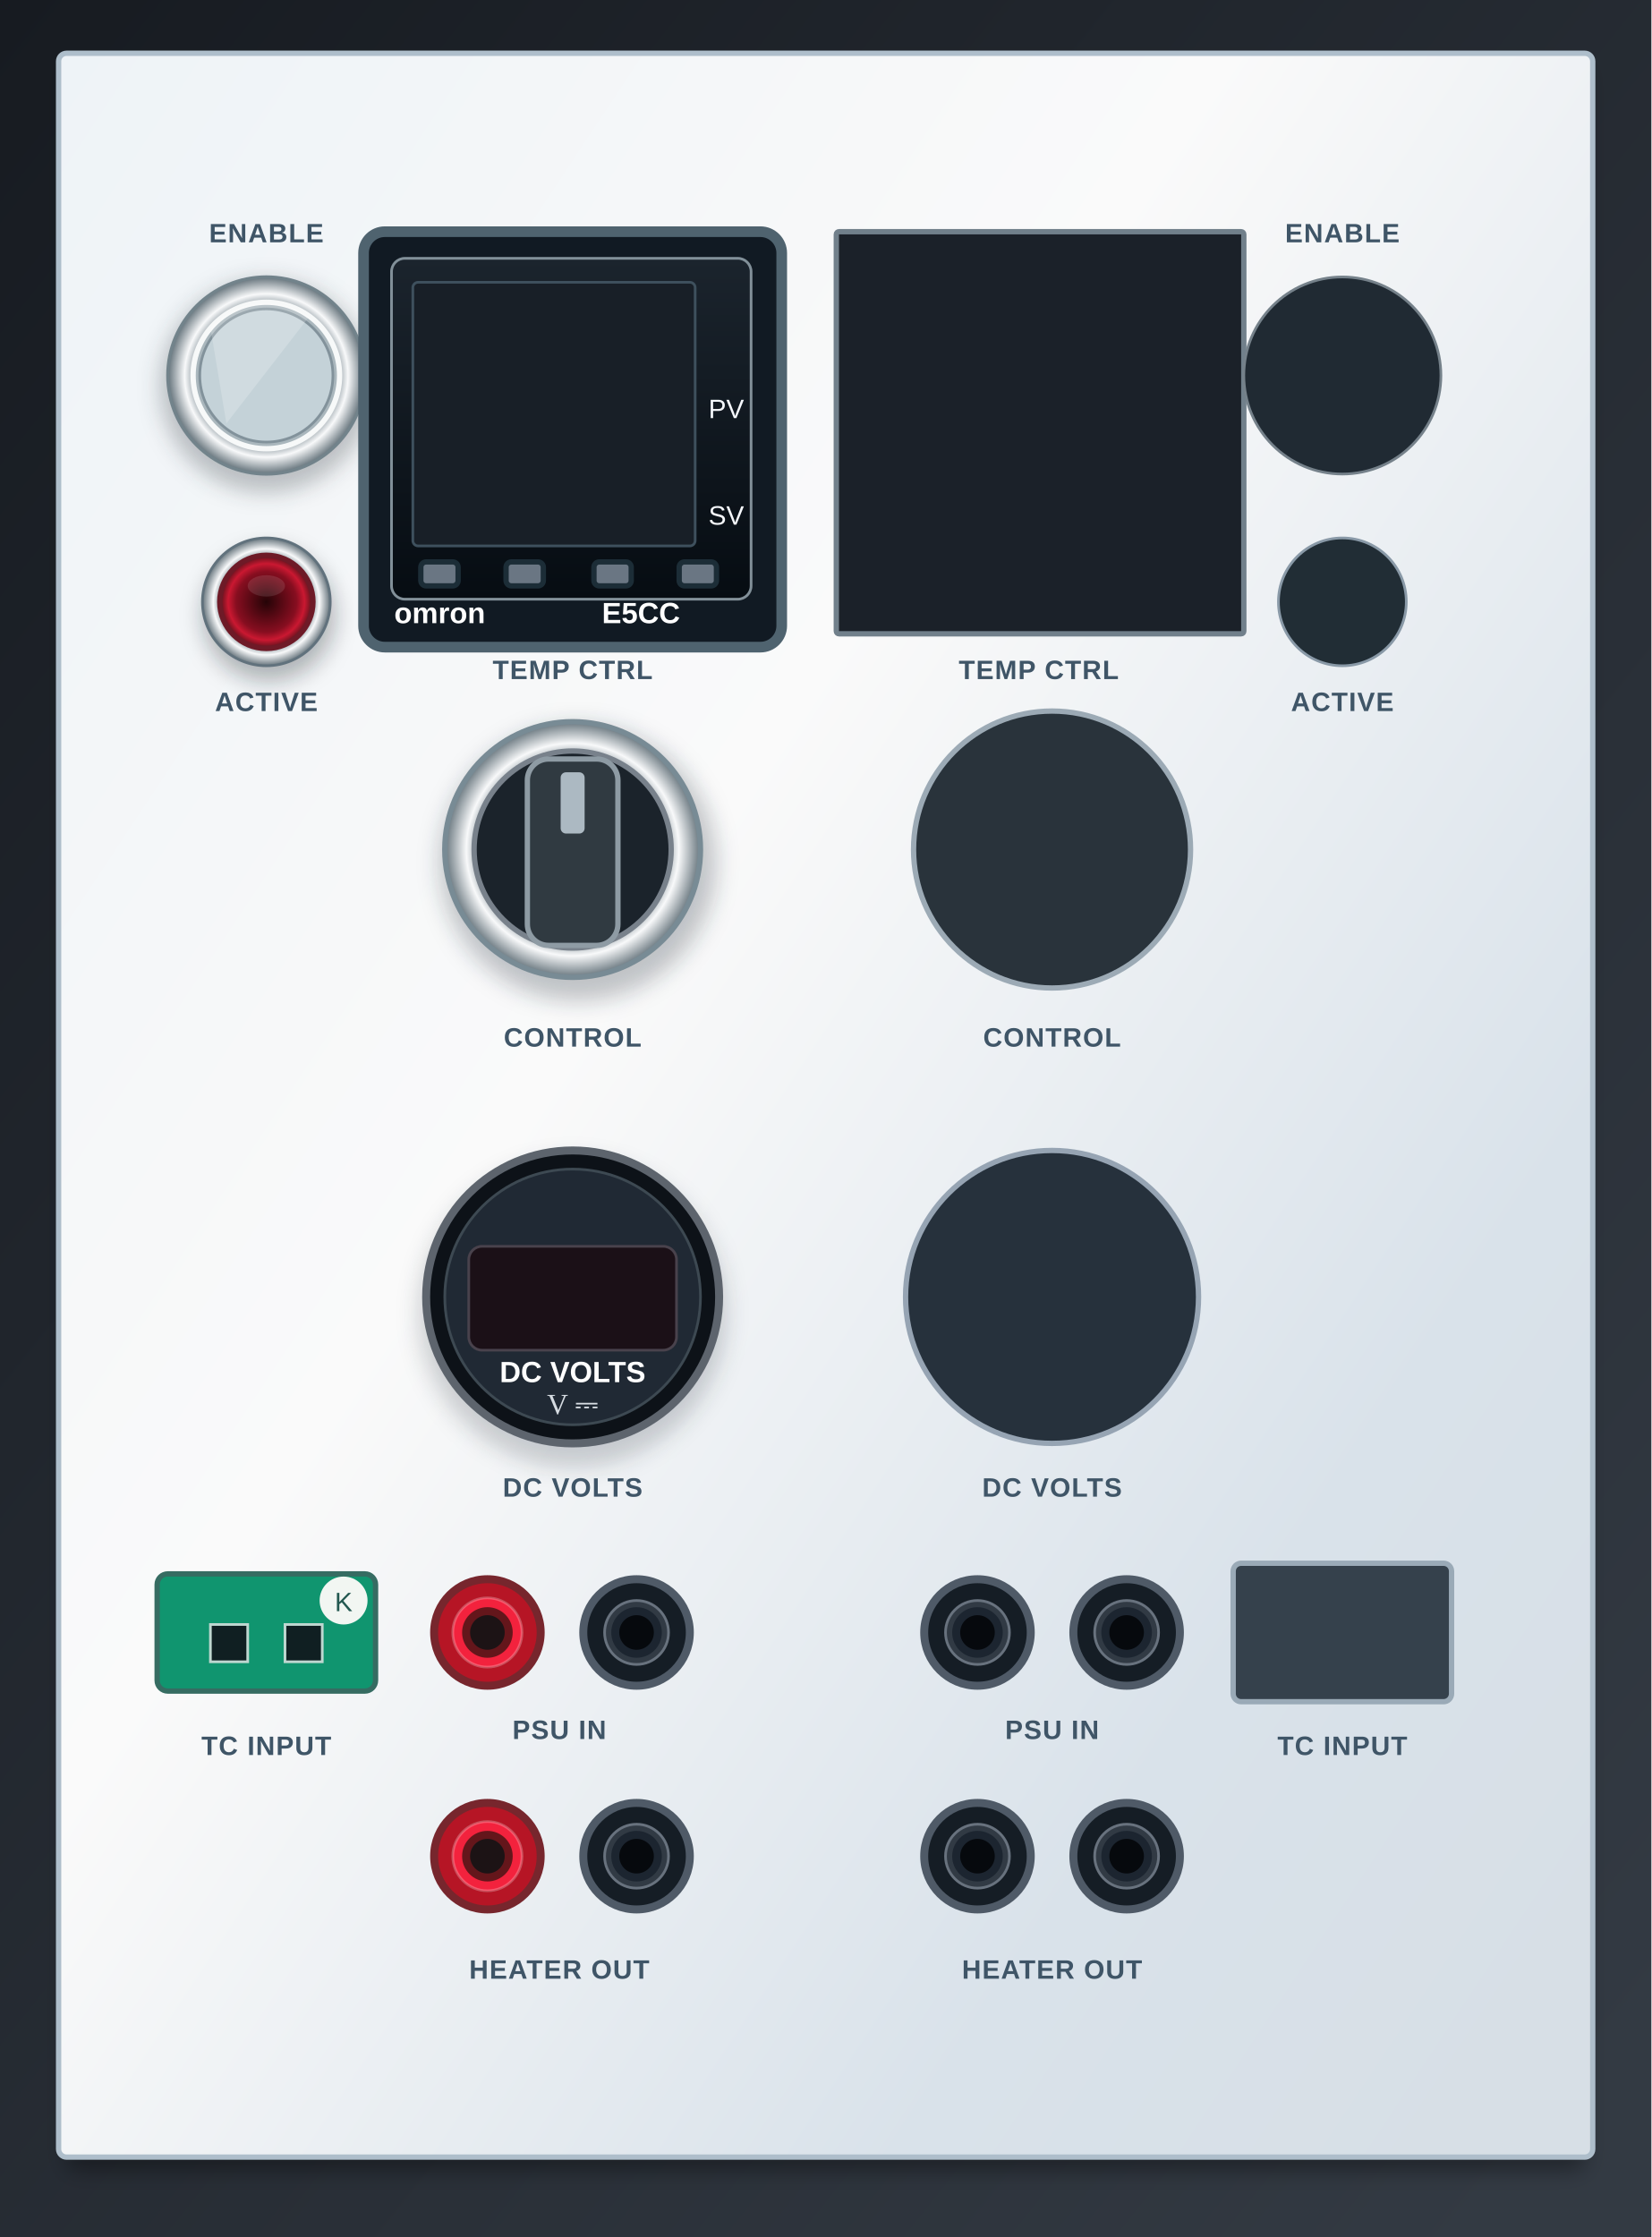
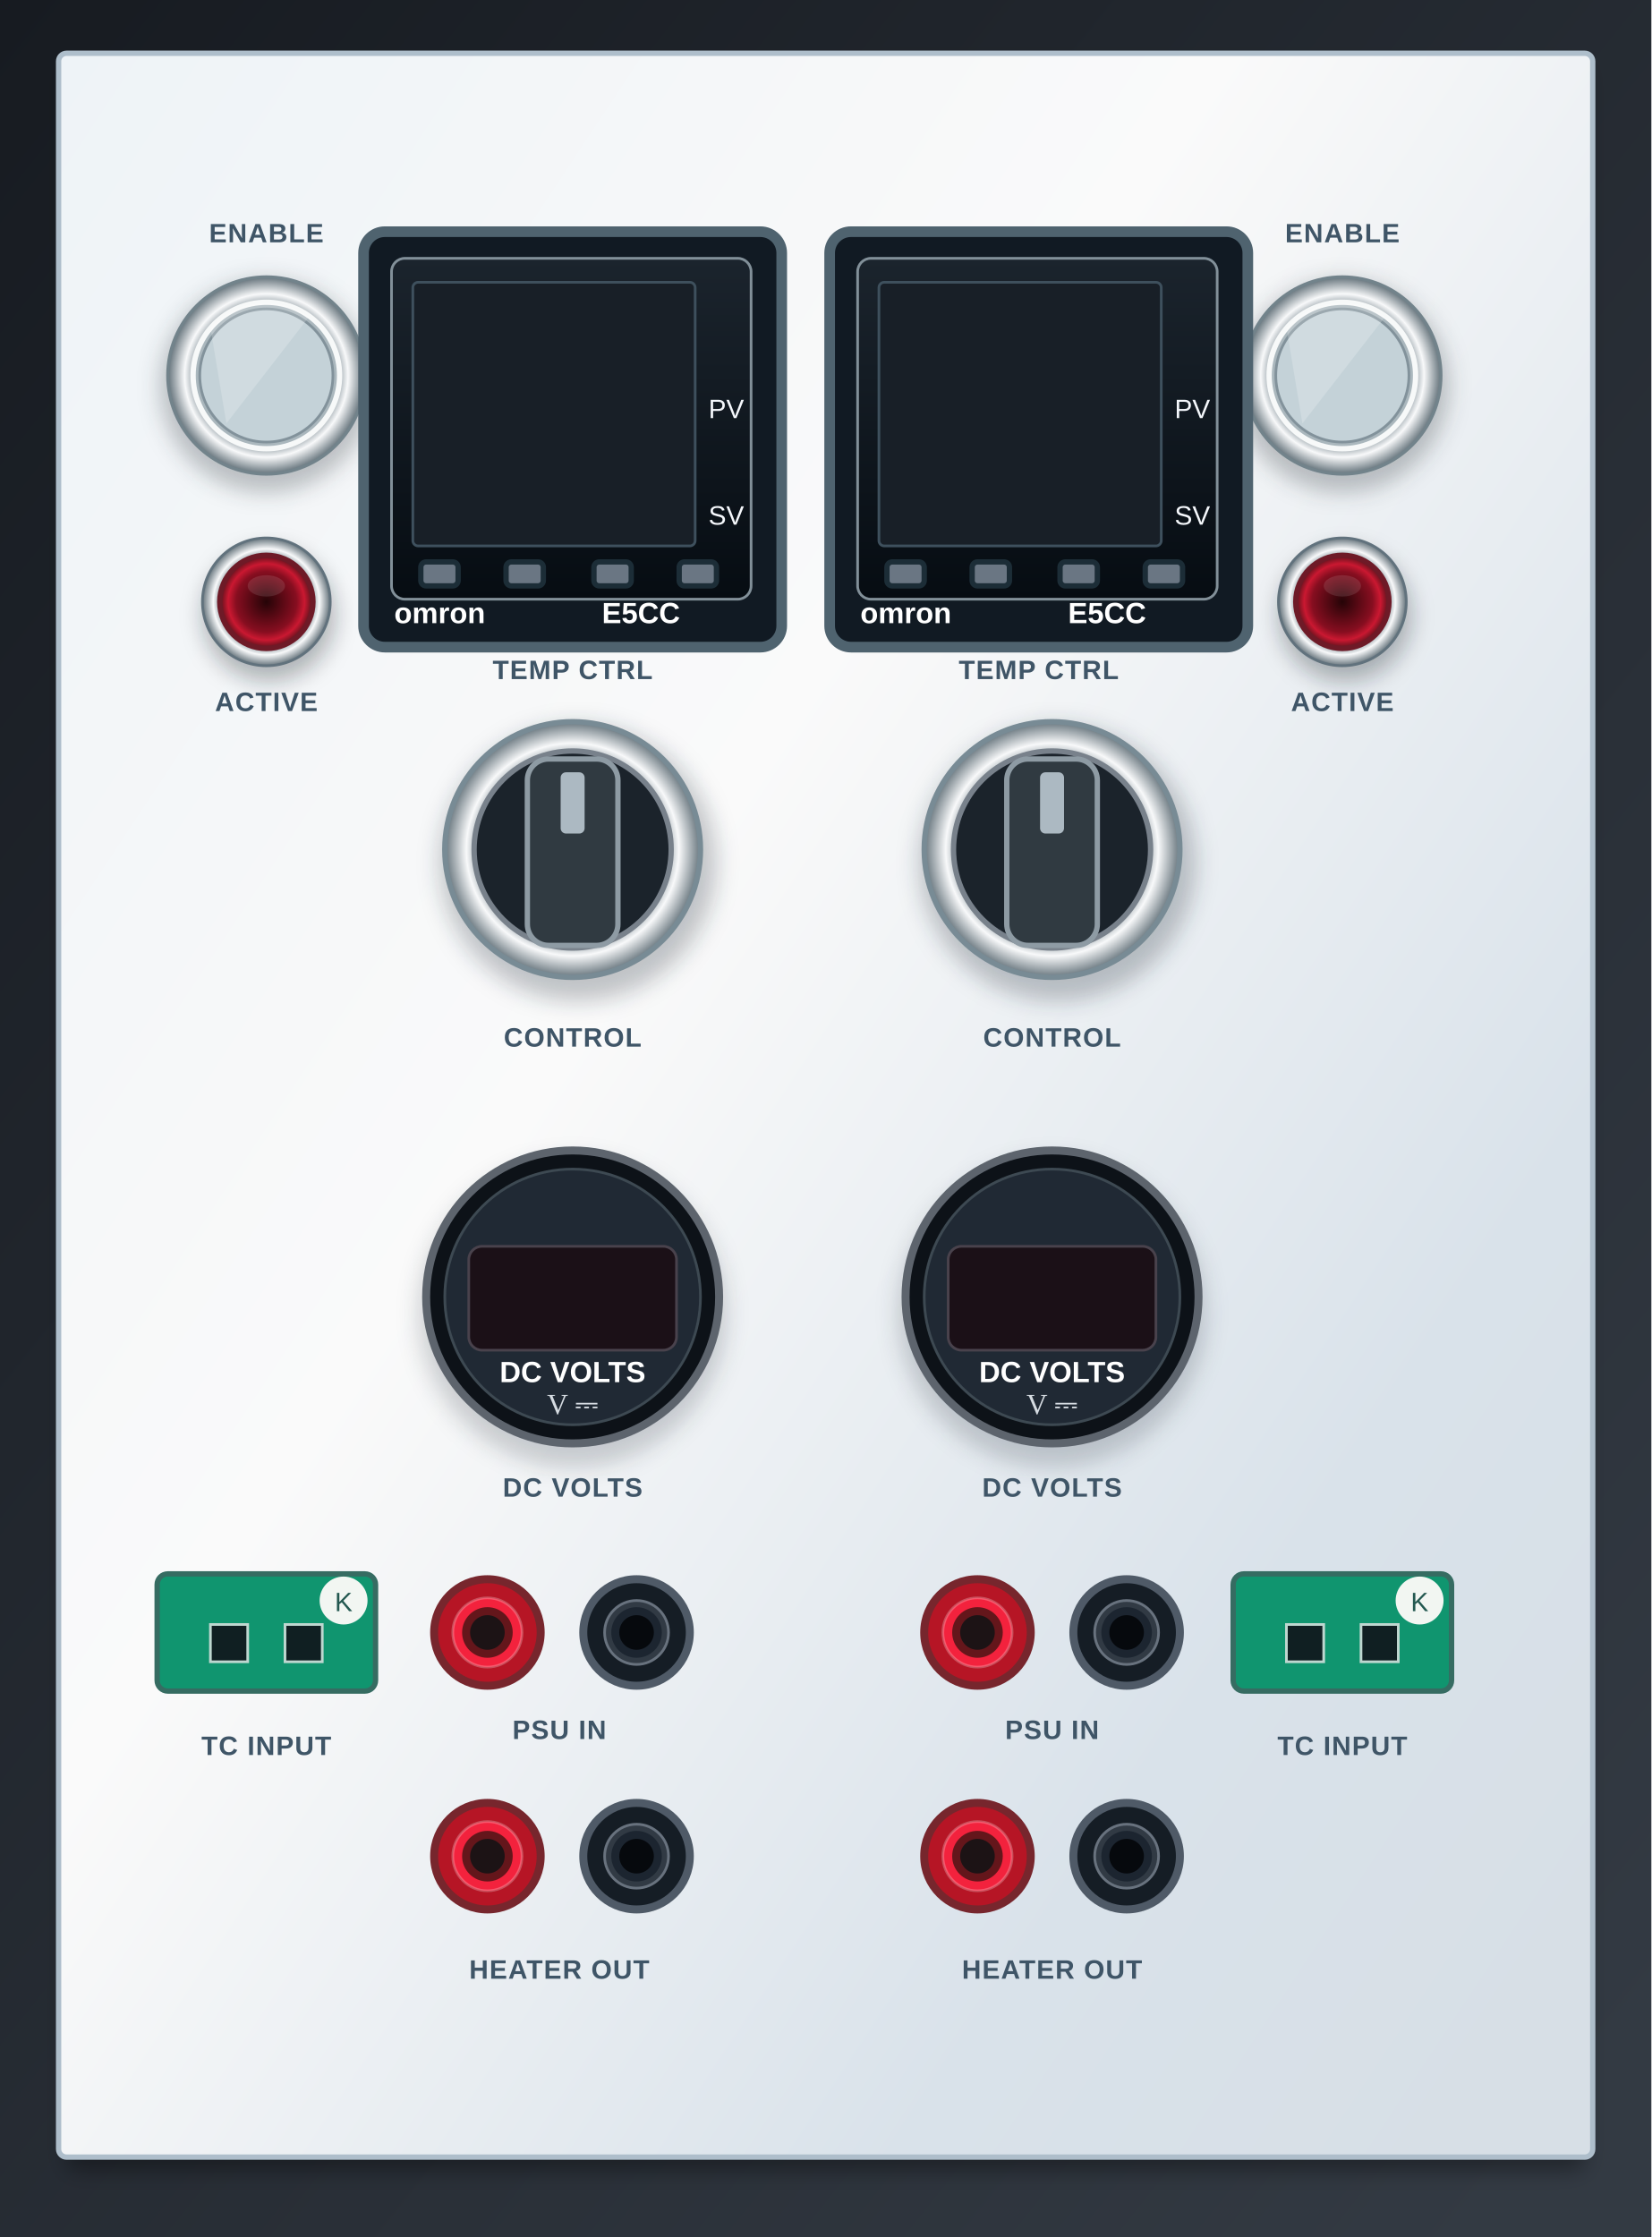
<svg xmlns="http://www.w3.org/2000/svg" viewBox="0 0 620 840" role="img" aria-label="Engineering illustration of actual two-channel controller front panel, left channel fitted and right channel empty">
  <defs>
    <linearGradient id="bg" x1="0" y1="0" x2=".9" y2="1">
      <stop stop-color="#171b21" />
      <stop offset="1" stop-color="#333a43" />
    </linearGradient>
    <linearGradient id="metal" x1="0" y1="0" x2="1" y2=".9">
      <stop stop-color="#eef3f7" />
      <stop offset=".42" stop-color="#fafafa" />
      <stop offset=".8" stop-color="#d9e2ea" />
      <stop offset="1" stop-color="#d7dfe6" />
    </linearGradient>
    <radialGradient id="ring">
      <stop stop-color="#dee6e8" />
      <stop offset=".58" stop-color="#f7f9f8" />
      <stop offset=".72" stop-color="#8f9ba2" />
      <stop offset=".83" stop-color="#f8f9fa" />
      <stop offset="1" stop-color="#66747c" />
    </radialGradient>
    <radialGradient id="red">
      <stop stop-color="#250407" />
      <stop offset=".65" stop-color="#870e20" />
      <stop offset=".82" stop-color="#ca1831" />
      <stop offset="1" stop-color="#55121a" />
    </radialGradient>
    <linearGradient id="lcd" x1="0" x2="0" y1="0" y2="1">
      <stop stop-color="#1b242d" />
      <stop offset="1" stop-color="#060c12" />
    </linearGradient>
    <filter id="shadow" x="-30%" y="-30%" width="160%" height="160%">
      <feGaussianBlur stdDeviation="4" />
    </filter>
    <g id="button">
      <circle r="40" fill="#252d35" opacity=".28" transform="translate(0 4)" filter="url(#shadow)" />
      <circle r="37" fill="url(#ring)" stroke="#72838b" stroke-width="1.2" />
      <circle r="27.5" fill="#aab7bd" stroke="#f7f9f9" stroke-width="2" />
      <circle r="25" fill="#c4d2d8" stroke="#82929b" stroke-width="1" />
      <path d="M-21 -18A28 28 0 0 1 16 -22L-15 18z" opacity=".2" fill="#fff" />
    </g>
    <g id="pilot">
      <circle r="25" fill="#0d151c" opacity=".3" transform="translate(1 5)" filter="url(#shadow)" />
      <circle r="24" fill="url(#ring)" stroke="#61727d" />
      <circle r="17.5" fill="url(#red)" stroke="#6e1a27" stroke-width="2" />
      <ellipse cy="-6" rx="7" ry="4" fill="#fff" opacity=".11" />
    </g>
    <g id="omron">
      <rect width="157" height="156" x="-78.5" y="-78" rx="8" fill="#111a23" stroke="#4f636f" stroke-width="4" />
      <rect x="-68" y="-68" width="135" height="128" rx="5" fill="url(#lcd)" stroke="#829099" />
      <rect x="-60" y="-59" width="106" height="99" rx="2" fill="#181f27" stroke="#3e505d" />
      <text x="51" y="-8" font-family="Arial" font-size="10" fill="#f5f8fc">PV</text>
      <text x="51" y="32" font-family="Arial" font-size="10" fill="#f5f8fc">SV</text>
      <g fill="#6a7683" stroke="#1c2d37" stroke-width="2">
        <rect x="-57" y="46" width="14" height="9" rx="2" />
        <rect x="-25" y="46" width="14" height="9" rx="2" />
        <rect x="8" y="46" width="14" height="9" rx="2" />
        <rect x="40" y="46" width="14" height="9" rx="2" />
      </g>
      <text x="-67" y="69" fill="#fff" font-size="11" font-weight="bold" font-family="Arial">omron</text>
      <text x="11" y="69" fill="#fff" font-size="11" font-weight="bold" font-family="Arial">E5CC</text>
    </g>
    <g id="rot">
      <circle r="52" fill="#19232d" opacity=".25" transform="translate(2 5)" filter="url(#shadow)" />
      <circle r="48" fill="url(#ring)" stroke="#788b95" stroke-width="2" />
      <circle r="37" fill="#1b232b" stroke="#78818b" stroke-width="2" />
      <rect x="-17" y="-34" width="34" height="70" rx="8" fill="#303a41" stroke="#8e9ba4" stroke-width="2" />
      <rect x="-4.5" y="-29" width="9" height="23" rx="2" fill="#acb9c2" />
    </g>
    <g id="meter">
      <circle r="58" fill="#1c2830" opacity=".2" transform="translate(0 6)" filter="url(#shadow)" />
      <circle r="55" fill="#0d1218" stroke="#5d646d" stroke-width="3" />
      <circle r="48" fill="#202934" stroke="#3d4952" />
      <rect x="-39" y="-19" width="78" height="39" rx="5" fill="#1b1017" stroke="#49424c" />
      <text x="0" y="32" text-anchor="middle" font-family="Arial" font-size="11" font-weight="bold" fill="#fff">DC VOLTS</text>
      <text x="0" y="44" text-anchor="middle" font-size="11" fill="#d5dbe1">V ⎓</text>
    </g>
    <g id="tc">
      <rect x="-41" y="-22" width="82" height="44" rx="4" fill="#10956f" stroke="#366c62" stroke-width="2" />
      <path d="M-21 -3 v14 h14 v-14z M7 -3 v14 h14 v-14z" fill="#101f22" stroke="#bed7d0" />
      <circle cx="29" cy="-12" r="9" fill="#f2f6f2" />
      <text x="29" y="-8" font-size="10" text-anchor="middle" fill="#235850" font-family="Arial">K</text>
    </g>
    <g id="jackred">
      <circle r="20" fill="#b61525" stroke="#77262d" stroke-width="3" />
      <circle r="13" fill="#f3223d" stroke="#fff" stroke-opacity=".25" />
      <circle r="8" fill="#1c1315" stroke="#64161b" stroke-width="3" />
    </g>
    <g id="jackblack">
      <circle r="20" fill="#151d25" stroke="#4f5a67" stroke-width="3" />
      <circle r="12" fill="#313a44" stroke="#68727e" />
      <circle r="8" fill="#06090d" stroke="#1c2530" stroke-width="3" />
    </g>
  </defs>
  <rect width="620" height="840" fill="url(#bg)" />
  <rect x="25" y="25" width="570" height="790" rx="4" fill="black" opacity=".35" filter="url(#shadow)" />
  <rect x="22" y="20" width="576" height="790" rx="3" fill="url(#metal)" stroke="#aebecb" stroke-width="2" />
  <use href="#button" x="100" y="141" />
  <use href="#pilot" x="100" y="226" />
  <use href="#omron" x="215" y="165" />
  <use href="#rot" x="215" y="319" />
  <use href="#meter" x="215" y="487" />
  <use href="#tc" x="100" y="613" />
  <use href="#jackred" x="183" y="613" />
  <use href="#jackblack" x="239" y="613" />
  <use href="#jackred" x="183" y="697" />
  <use href="#jackblack" x="239" y="697" />
-   <rect x="314" y="87" width="153" height="151" rx="1" fill="#1b2129" stroke="#71808b" stroke-width="2" />
-   <circle cx="504" cy="141" r="37" fill="#202a33" stroke="#75818a" />
-   <circle cx="504" cy="226" r="24" fill="#212d35" stroke="#8999a7" />
-   <circle cx="395" cy="319" r="52" fill="#29333b" stroke="#9caab5" stroke-width="2" />
-   <circle cx="395" cy="487" r="55" fill="#26313c" stroke="#96a4b3" stroke-width="2" />
-   <rect x="463" y="587" width="82" height="52" rx="3" fill="#35414c" stroke="#9aaab7" stroke-width="2" />
-   <use href="#jackblack" x="367" y="613" />
+   <use href="#button" x="504" y="141" />
+   <use href="#pilot" x="504" y="226" />
+   <use href="#omron" x="390" y="165" />
+   <use href="#rot" x="395" y="319" />
+   <use href="#meter" x="395" y="487" />
+   <use href="#tc" x="504" y="613" />
+   <use href="#jackred" x="367" y="613" />
  <use href="#jackblack" x="423" y="613" />
-   <use href="#jackblack" x="367" y="697" />
+   <use href="#jackred" x="367" y="697" />
  <use href="#jackblack" x="423" y="697" />
  <g id="panel-physical-labels" font-family="Arial,Helvetica,sans-serif" font-size="10" font-weight="700" fill="#3f5567" letter-spacing=".38" text-anchor="middle">
    <text x="100" y="91">ENABLE</text>
    <text x="100" y="267">ACTIVE</text>
    <text x="215" y="255">TEMP CTRL</text>
    <text x="215" y="393">CONTROL</text>
    <text x="215" y="562">DC VOLTS</text>
    <text x="100" y="659">TC INPUT</text>
    <text x="210" y="653">PSU IN</text>
    <text x="210" y="743">HEATER OUT</text>
    <text x="504" y="91">ENABLE</text>
    <text x="504" y="267">ACTIVE</text>
    <text x="390" y="255">TEMP CTRL</text>
    <text x="395" y="393">CONTROL</text>
    <text x="395" y="562">DC VOLTS</text>
    <text x="504" y="659">TC INPUT</text>
    <text x="395" y="653">PSU IN</text>
    <text x="395" y="743">HEATER OUT</text>
  </g>
</svg>
